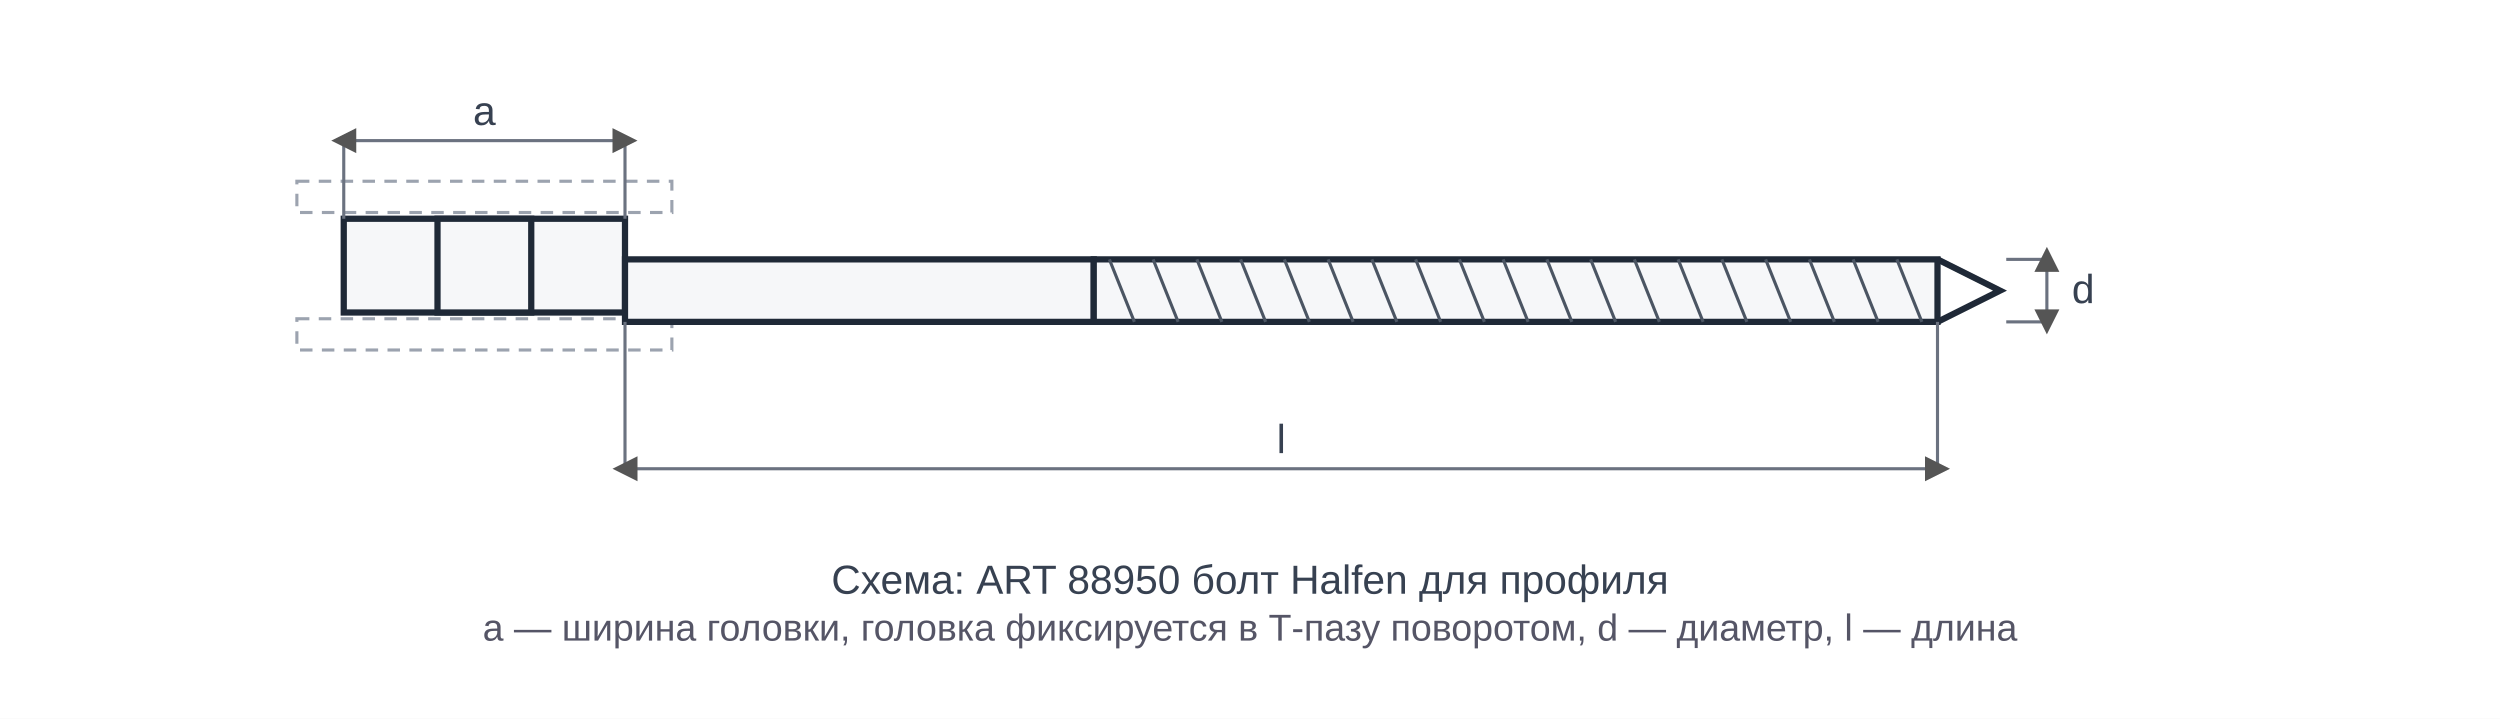
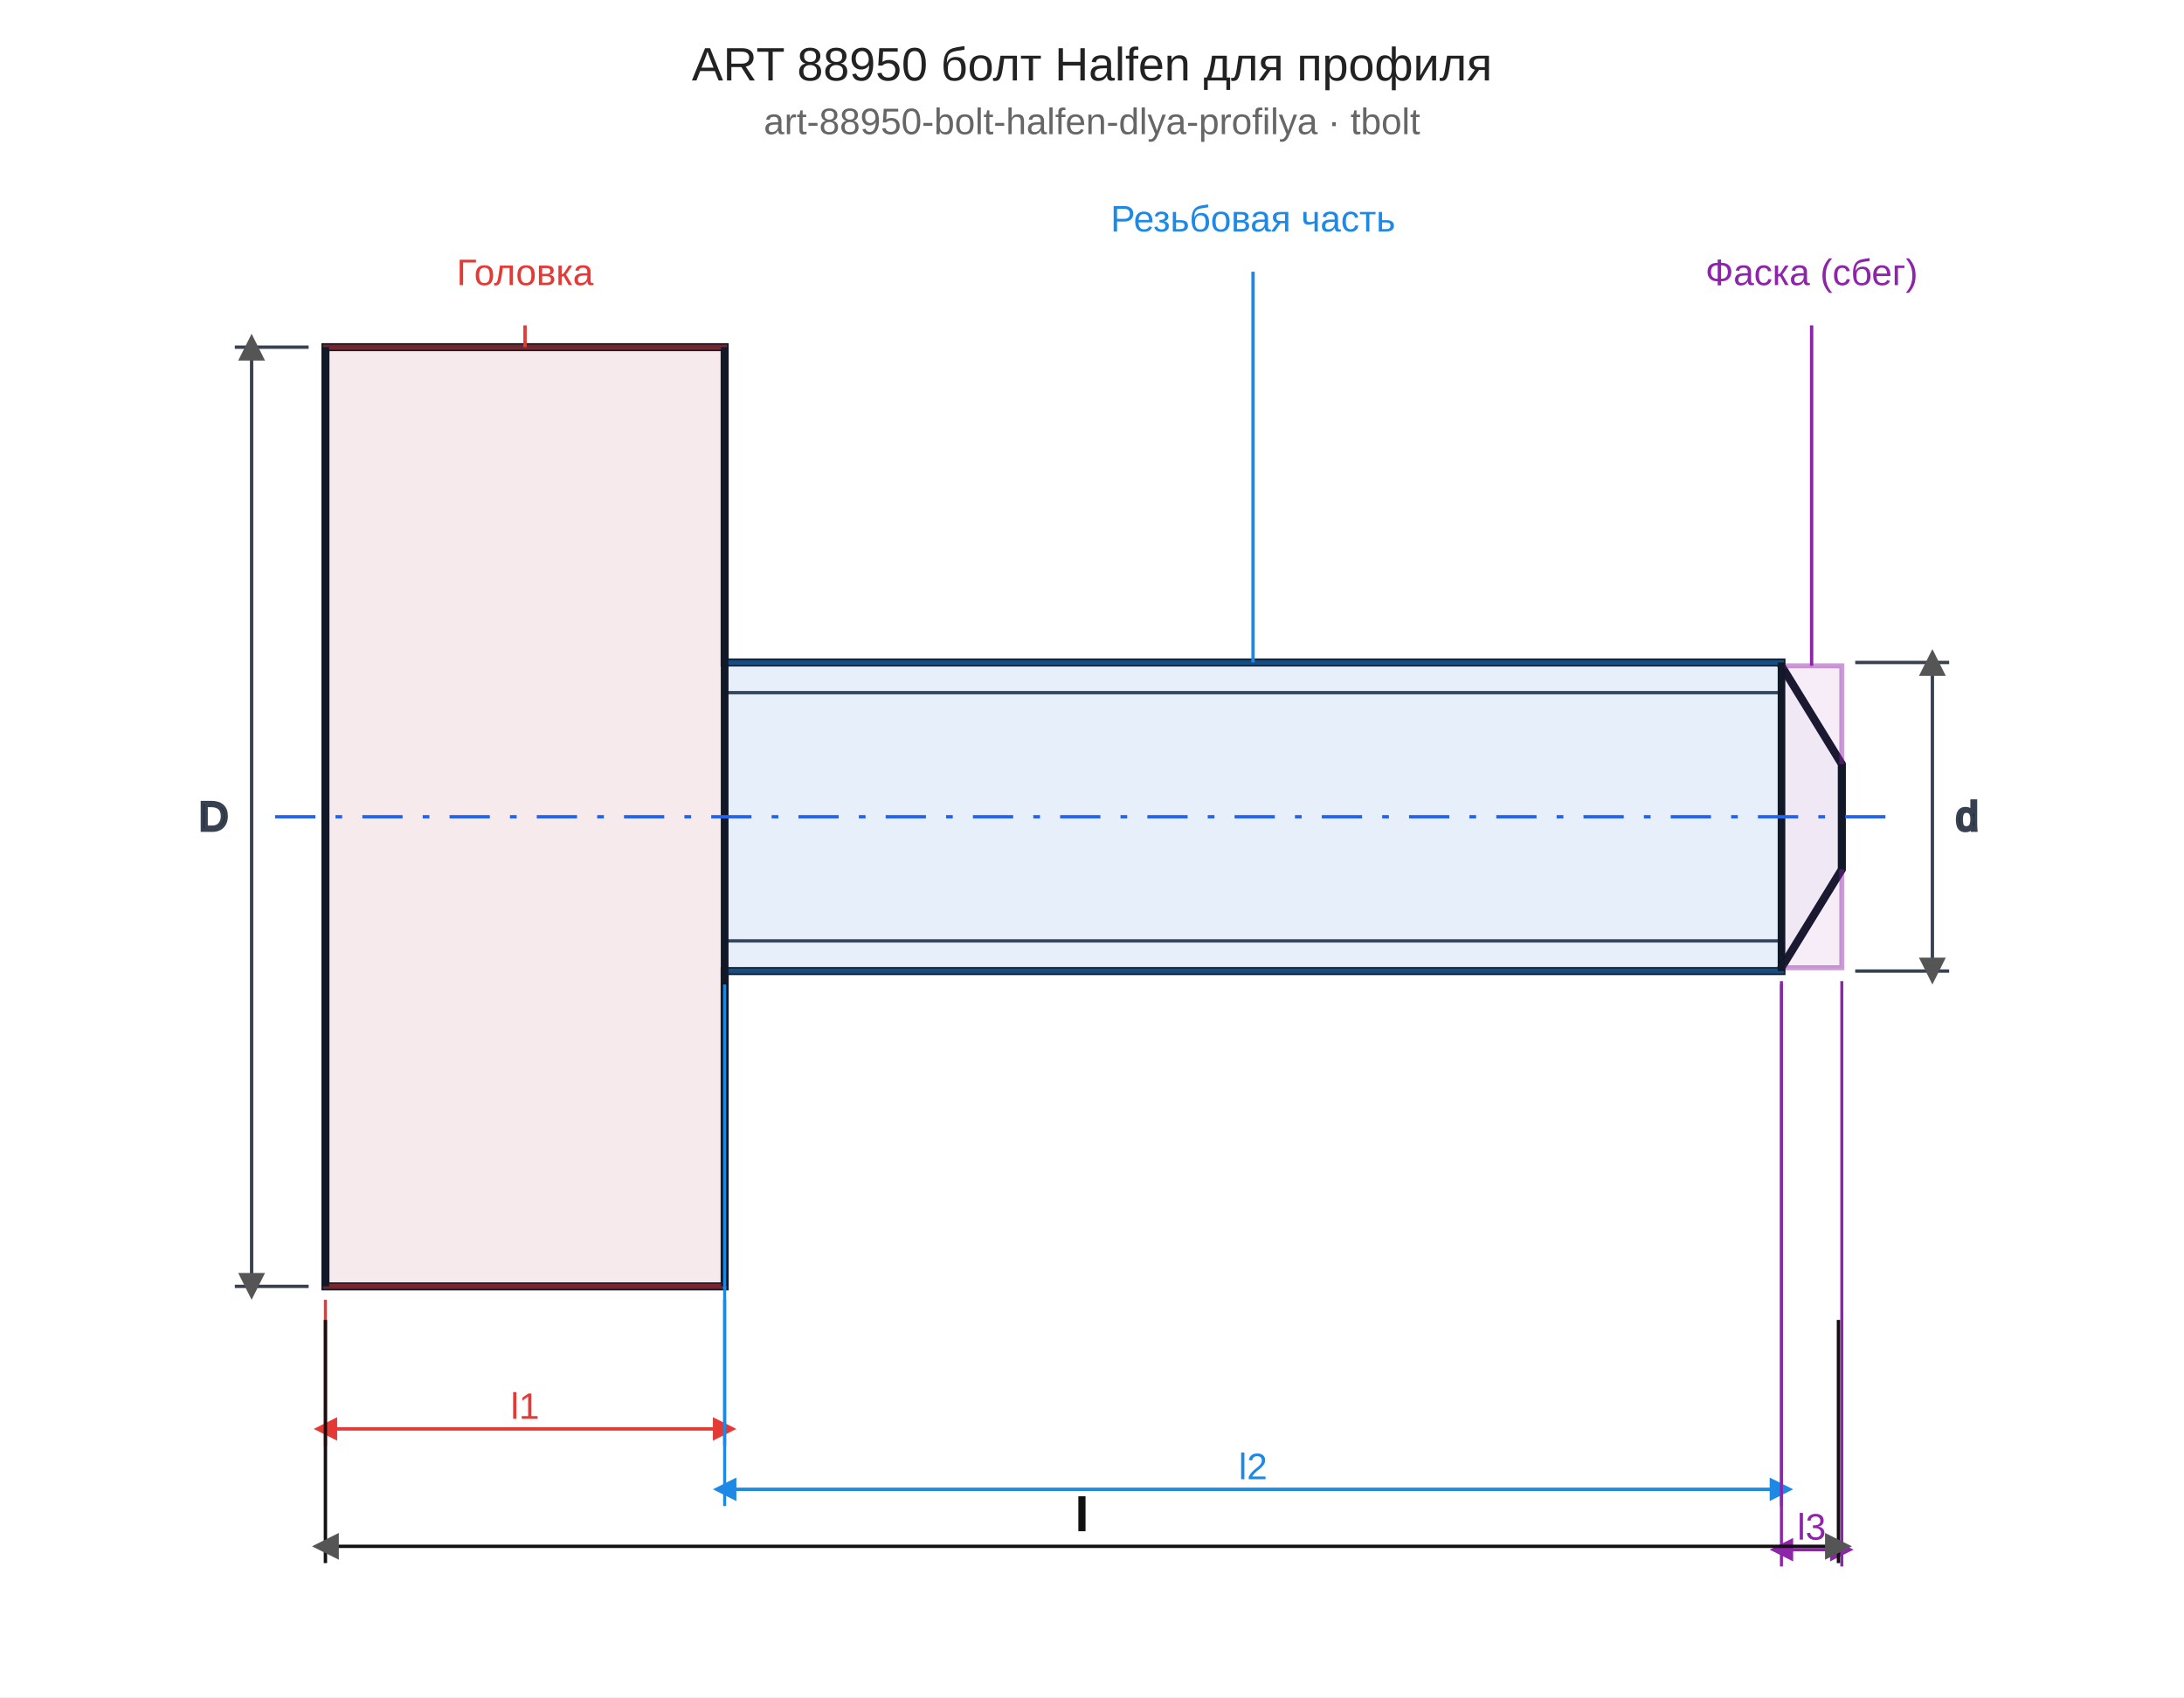
- <svg xmlns="http://www.w3.org/2000/svg" viewBox="0 0 800 230" font-family="Arial, sans-serif">
-   <rect width="800" height="230" fill="#ffffff" />
+ <svg xmlns="http://www.w3.org/2000/svg" viewBox="0 0 651 506" width="651" height="506" font-family="Arial,sans-serif">
  <defs>
-     <marker id="ah" markerWidth="8" markerHeight="8" refX="4" refY="4" orient="auto">
-       <path d="M0,0 L8,4 L0,8 Z" fill="#555" />
+     <marker id="arr" markerWidth="8" markerHeight="8" refX="4" refY="4" orient="auto-start-reverse">
+       <path d="M0,0 L8,4 L0,8 z" fill="#555" />
    </marker>
-     <marker id="ahb" markerWidth="8" markerHeight="8" refX="4" refY="4" orient="auto-start-reverse">
-       <path d="M0,0 L8,4 L0,8 Z" fill="#555" />
+     <marker id="arrc_0" markerWidth="7" markerHeight="7" refX="3.5" refY="3.5" orient="auto-start-reverse">
+       <path d="M0,0 L7,3.5 L0,7 z" fill="#e53935" />
+     </marker>
+     <marker id="arrc_1" markerWidth="7" markerHeight="7" refX="3.5" refY="3.5" orient="auto-start-reverse">
+       <path d="M0,0 L7,3.5 L0,7 z" fill="#1e88e5" />
+     </marker>
+     <marker id="arrc_2" markerWidth="7" markerHeight="7" refX="3.5" refY="3.5" orient="auto-start-reverse">
+       <path d="M0,0 L7,3.5 L0,7 z" fill="#8e24aa" />
    </marker>
  </defs>
-   <style>
-     .s{stroke:#1f2937;stroke-width:2;fill:none}
-     .f{fill:#f6f7f9;stroke:#1f2937;stroke-width:2}
-     .th{stroke:#4b5563;stroke-width:1}
-     .dim{stroke:#6b7280;stroke-width:1;fill:#374151;font-size:13px}
-   </style>
-   <rect class="f" x="110" y="70" width="90" height="30" />
-   <rect class="f" x="140" y="70" width="30" height="30" fill="#eef0f3" />
-   <rect x="95" y="58" width="120" height="10" fill="none" stroke="#9ca3af" stroke-dasharray="4,3" />
-   <rect x="95" y="102" width="120" height="10" fill="none" stroke="#9ca3af" stroke-dasharray="4,3" />
-   <rect class="f" x="200" y="83" width="150" height="20" />
-   <rect class="f" x="350" y="83" width="270" height="20" />
-   <g class="th">
-     <line x1="355" y1="83" x2="363" y2="103" />
-     <line x1="369" y1="83" x2="377" y2="103" />
-     <line x1="383" y1="83" x2="391" y2="103" />
-     <line x1="397" y1="83" x2="405" y2="103" />
-     <line x1="411" y1="83" x2="419" y2="103" />
-     <line x1="425" y1="83" x2="433" y2="103" />
-     <line x1="439" y1="83" x2="447" y2="103" />
-     <line x1="453" y1="83" x2="461" y2="103" />
-     <line x1="467" y1="83" x2="475" y2="103" />
-     <line x1="481" y1="83" x2="489" y2="103" />
-     <line x1="495" y1="83" x2="503" y2="103" />
-     <line x1="509" y1="83" x2="517" y2="103" />
-     <line x1="523" y1="83" x2="531" y2="103" />
-     <line x1="537" y1="83" x2="545" y2="103" />
-     <line x1="551" y1="83" x2="559" y2="103" />
-     <line x1="565" y1="83" x2="573" y2="103" />
-     <line x1="579" y1="83" x2="587" y2="103" />
-     <line x1="593" y1="83" x2="601" y2="103" />
-     <line x1="607" y1="83" x2="615" y2="103" />
+   <rect width="651" height="506" fill="#fff" />
+   <text x="325.5" y="24" text-anchor="middle" font-size="14" fill="#222">ART 88950 болт Halfen для профиля</text>
+   <text x="325.5" y="40" text-anchor="middle" font-size="11" fill="#666">art-88950-bolt-halfen-dlya-profilya · tbolt</text>
+   <g clip-path="url(#hatch_art_88950_bolt_halfe)" stroke="#6b7280" stroke-width="0.8">
+     <line x1="170.0" y1="289.5" x2="203.5" y2="197.5" />
+     <line x1="178.0" y1="289.5" x2="211.5" y2="197.5" />
+     <line x1="186.0" y1="289.5" x2="219.5" y2="197.5" />
+     <line x1="194.0" y1="289.5" x2="227.5" y2="197.5" />
+     <line x1="202.0" y1="289.5" x2="235.5" y2="197.5" />
+     <line x1="210.0" y1="289.5" x2="243.5" y2="197.5" />
+     <line x1="218.0" y1="289.5" x2="251.5" y2="197.5" />
+     <line x1="226.0" y1="289.5" x2="259.5" y2="197.5" />
+     <line x1="234.0" y1="289.5" x2="267.5" y2="197.5" />
+     <line x1="242.0" y1="289.5" x2="275.5" y2="197.5" />
+     <line x1="250.0" y1="289.5" x2="283.5" y2="197.5" />
+     <line x1="258.0" y1="289.5" x2="291.5" y2="197.5" />
+     <line x1="266.0" y1="289.5" x2="299.5" y2="197.5" />
+     <line x1="274.0" y1="289.5" x2="307.5" y2="197.5" />
+     <line x1="282.0" y1="289.5" x2="315.5" y2="197.5" />
+     <line x1="290.0" y1="289.5" x2="323.5" y2="197.5" />
+     <line x1="298.0" y1="289.5" x2="331.5" y2="197.5" />
+     <line x1="306.0" y1="289.5" x2="339.5" y2="197.5" />
+     <line x1="314.0" y1="289.5" x2="347.5" y2="197.5" />
+     <line x1="322.0" y1="289.5" x2="355.5" y2="197.5" />
+     <line x1="330.0" y1="289.5" x2="363.5" y2="197.5" />
+     <line x1="338.0" y1="289.5" x2="371.5" y2="197.5" />
+     <line x1="346.0" y1="289.5" x2="379.5" y2="197.5" />
+     <line x1="354.0" y1="289.5" x2="387.5" y2="197.5" />
+     <line x1="362.0" y1="289.5" x2="395.5" y2="197.5" />
+     <line x1="370.0" y1="289.5" x2="403.5" y2="197.5" />
+     <line x1="378.0" y1="289.5" x2="411.5" y2="197.5" />
+     <line x1="386.0" y1="289.5" x2="419.5" y2="197.5" />
+     <line x1="394.0" y1="289.5" x2="427.5" y2="197.5" />
+     <line x1="402.0" y1="289.5" x2="435.5" y2="197.5" />
+     <line x1="410.0" y1="289.5" x2="443.5" y2="197.5" />
+     <line x1="418.0" y1="289.5" x2="451.5" y2="197.5" />
+     <line x1="426.0" y1="289.5" x2="459.5" y2="197.5" />
+     <line x1="434.0" y1="289.5" x2="467.5" y2="197.5" />
+     <line x1="442.0" y1="289.5" x2="475.5" y2="197.5" />
+     <line x1="450.0" y1="289.5" x2="483.5" y2="197.5" />
+     <line x1="458.0" y1="289.5" x2="491.5" y2="197.5" />
+     <line x1="466.0" y1="289.5" x2="499.5" y2="197.5" />
+     <line x1="474.0" y1="289.5" x2="507.5" y2="197.5" />
+     <line x1="482.0" y1="289.5" x2="515.5" y2="197.5" />
+     <line x1="490.0" y1="289.5" x2="523.5" y2="197.5" />
+     <line x1="498.0" y1="289.5" x2="531.5" y2="197.5" />
+     <line x1="506.0" y1="289.5" x2="539.5" y2="197.5" />
+     <line x1="514.0" y1="289.5" x2="547.5" y2="197.5" />
+     <line x1="522.0" y1="289.5" x2="555.5" y2="197.5" />
+     <line x1="530.0" y1="289.5" x2="563.5" y2="197.5" />
+     <line x1="538.0" y1="289.5" x2="571.5" y2="197.5" />
+     <line x1="546.0" y1="289.5" x2="579.5" y2="197.5" />
+     <line x1="554.0" y1="289.5" x2="587.5" y2="197.5" />
+     <line x1="562.0" y1="289.5" x2="595.5" y2="197.5" />
+     <line x1="570.0" y1="289.5" x2="603.5" y2="197.5" />
  </g>
-   <path class="s" d="M620,83 L640,93 L620,103" />
-   <g class="dim">
-     <line x1="110" y1="70" x2="110" y2="45" />
-     <line x1="200" y1="70" x2="200" y2="45" />
-     <line x1="110" y1="45" x2="200" y2="45" marker-start="url(#ahb)" marker-end="url(#ah)" />
-     <text x="155.0" y="40" text-anchor="middle" stroke="none">a</text>
+   <defs>
+     <clipPath id="hatch_art_88950_bolt_halfe">
+       <rect x="216" y="197.5" width="315" height="92.0" />
+     </clipPath>
+   </defs>
+   <path d="M 97.0,103.5 L 216.0,103.5 L 216.0,197.5 L 531.0,197.5 L 531.0,198.5 L 549.0,227.8 L 549.0,259.2 L 531.0,288.5 L 531.0,289.5 L 216.0,289.5 L 216.0,383.5 L 97.0,383.5 Z" fill="#f8fafc" stroke="#111827" stroke-width="2.4" />
+   <g class="thread-inner">
+     <line x1="216.0" y1="206.5" x2="531.0" y2="206.5" stroke="#374151" stroke-width="1" />
+     <line x1="216.0" y1="280.5" x2="531.0" y2="280.5" stroke="#374151" stroke-width="1" />
  </g>
-   <g class="dim">
-     <line x1="200" y1="103" x2="200" y2="150" />
-     <line x1="620" y1="103" x2="620" y2="150" />
-     <line x1="200" y1="150" x2="620" y2="150" marker-start="url(#ahb)" marker-end="url(#ah)" />
-     <text x="410.0" y="145" text-anchor="middle" stroke="none">l</text>
+   <g class="hex-dividers" stroke="#111827" stroke-width="2" />
+   <rect x="97" y="103.5" width="119" height="280.0" fill="#e53935" fill-opacity="0.08" stroke="#e53935" stroke-opacity="0.45" stroke-width="1.5" />
+   <rect x="216" y="197.5" width="315" height="92.0" fill="#1e88e5" fill-opacity="0.08" stroke="#1e88e5" stroke-opacity="0.45" stroke-width="1.5" />
+   <rect x="531" y="198.5" width="18" height="90.0" fill="#8e24aa" fill-opacity="0.08" stroke="#8e24aa" stroke-opacity="0.45" stroke-width="1.5" />
+   <g class="seg-separators" stroke="#111827" stroke-width="2.2">
+     <line x1="97.0" y1="103.5" x2="97.0" y2="383.5" />
+     <line x1="216.0" y1="103.5" x2="216.0" y2="383.5" />
+     <line x1="216.0" y1="197.5" x2="216.0" y2="289.5" />
+     <line x1="531.0" y1="197.5" x2="531.0" y2="289.5" />
+     <line x1="531.0" y1="198.5" x2="531.0" y2="288.5" />
+     <line x1="549.0" y1="227.8" x2="549.0" y2="259.2" />
  </g>
-   <g class="dim">
-     <line x1="642" y1="83" x2="655" y2="83" />
-     <line x1="642" y1="103" x2="655" y2="103" />
-     <line x1="655" y1="83" x2="655" y2="103" marker-start="url(#ahb)" marker-end="url(#ah)" />
-     <text x="663" y="97.0" text-anchor="start" stroke="none">d</text>
+   <line x1="82" y1="243.5" x2="563" y2="243.5" stroke="#2563eb" stroke-width="1" stroke-dasharray="12,6,2,6" />
+   <line x1="156.5" y1="103.5" x2="156.5" y2="97.0" stroke="#e53935" stroke-width="1" />
+   <text x="156.5" y="85.0" text-anchor="middle" font-size="11" fill="#e53935" font-family="Arial">Головка</text>
+   <line x1="373.5" y1="197.5" x2="373.5" y2="81.0" stroke="#1e88e5" stroke-width="1" />
+   <text x="373.5" y="69.0" text-anchor="middle" font-size="11" fill="#1e88e5" font-family="Arial">Резьбовая часть</text>
+   <line x1="540.0" y1="198.5" x2="540.0" y2="97.0" stroke="#8e24aa" stroke-width="1" />
+   <text x="540.0" y="85.0" text-anchor="middle" font-size="11" fill="#8e24aa" font-family="Arial">Фаска (сбег)</text>
+   <line x1="97.0" y1="387.5" x2="97.0" y2="431.0" stroke="#e53935" stroke-width="0.9" />
+   <line x1="216.0" y1="387.5" x2="216.0" y2="431.0" stroke="#e53935" stroke-width="0.9" />
+   <line x1="97.0" y1="426.0" x2="216.0" y2="426.0" stroke="#e53935" stroke-width="1" marker-start="url(#arrc_0)" marker-end="url(#arrc_0)" />
+   <text x="156.5" y="423.0" text-anchor="middle" font-size="11" fill="#e53935" font-family="Arial">l1</text>
+   <line x1="216.0" y1="293.5" x2="216.0" y2="449.0" stroke="#1e88e5" stroke-width="0.9" />
+   <line x1="531.0" y1="293.5" x2="531.0" y2="449.0" stroke="#1e88e5" stroke-width="0.9" />
+   <line x1="216.0" y1="444.0" x2="531.0" y2="444.0" stroke="#1e88e5" stroke-width="1" marker-start="url(#arrc_1)" marker-end="url(#arrc_1)" />
+   <text x="373.5" y="441.0" text-anchor="middle" font-size="11" fill="#1e88e5" font-family="Arial">l2</text>
+   <line x1="531.0" y1="292.5" x2="531.0" y2="467.0" stroke="#8e24aa" stroke-width="0.9" />
+   <line x1="549.0" y1="292.5" x2="549.0" y2="467.0" stroke="#8e24aa" stroke-width="0.9" />
+   <line x1="531.0" y1="462.0" x2="549.0" y2="462.0" stroke="#8e24aa" stroke-width="1" marker-start="url(#arrc_2)" marker-end="url(#arrc_2)" />
+   <text x="540.0" y="459.0" text-anchor="middle" font-size="11" fill="#8e24aa" font-family="Arial">l3</text>
+   <g stroke="#111" stroke-width="1" font-family="Arial" font-size="13" fill="#111">
+     <line x1="97" y1="393.5" x2="97" y2="466" />
+     <line x1="548" y1="393.5" x2="548" y2="466" />
+     <line x1="97" y1="461" x2="548" y2="461" marker-start="url(#arr)" marker-end="url(#arr)" />
+     <text x="322.5" y="456" text-anchor="middle">l</text>
  </g>
-   <text x="400" y="190" text-anchor="middle" font-size="13" fill="#374151">Схема: ART 88950 болт Halfen для профиля</text>
-   <text x="400" y="205" text-anchor="middle" font-size="12" fill="#556"> a — ширина головки, головка фиксируется в Т-пазу поворотом, d — диаметр, l — длина</text>
+   <g stroke="#374151" stroke-width="1" font-family="Arial" font-size="12" fill="#111">
+     <line x1="92" y1="103.5" x2="70" y2="103.5" />
+     <line x1="92" y1="383.5" x2="70" y2="383.5" />
+     <line x1="75" y1="103.5" x2="75" y2="383.5" marker-start="url(#arr)" marker-end="url(#arr)" />
+     <text x="68" y="247.5" text-anchor="end">D</text>
+   </g>
+   <g stroke="#374151" stroke-width="1" font-family="Arial" font-size="12" fill="#111">
+     <line x1="553" y1="197.5" x2="581" y2="197.5" />
+     <line x1="553" y1="289.5" x2="581" y2="289.5" />
+     <line x1="576" y1="197.5" x2="576" y2="289.5" marker-start="url(#arr)" marker-end="url(#arr)" />
+     <text x="583" y="247.5" text-anchor="start">d</text>
+   </g>
</svg>
